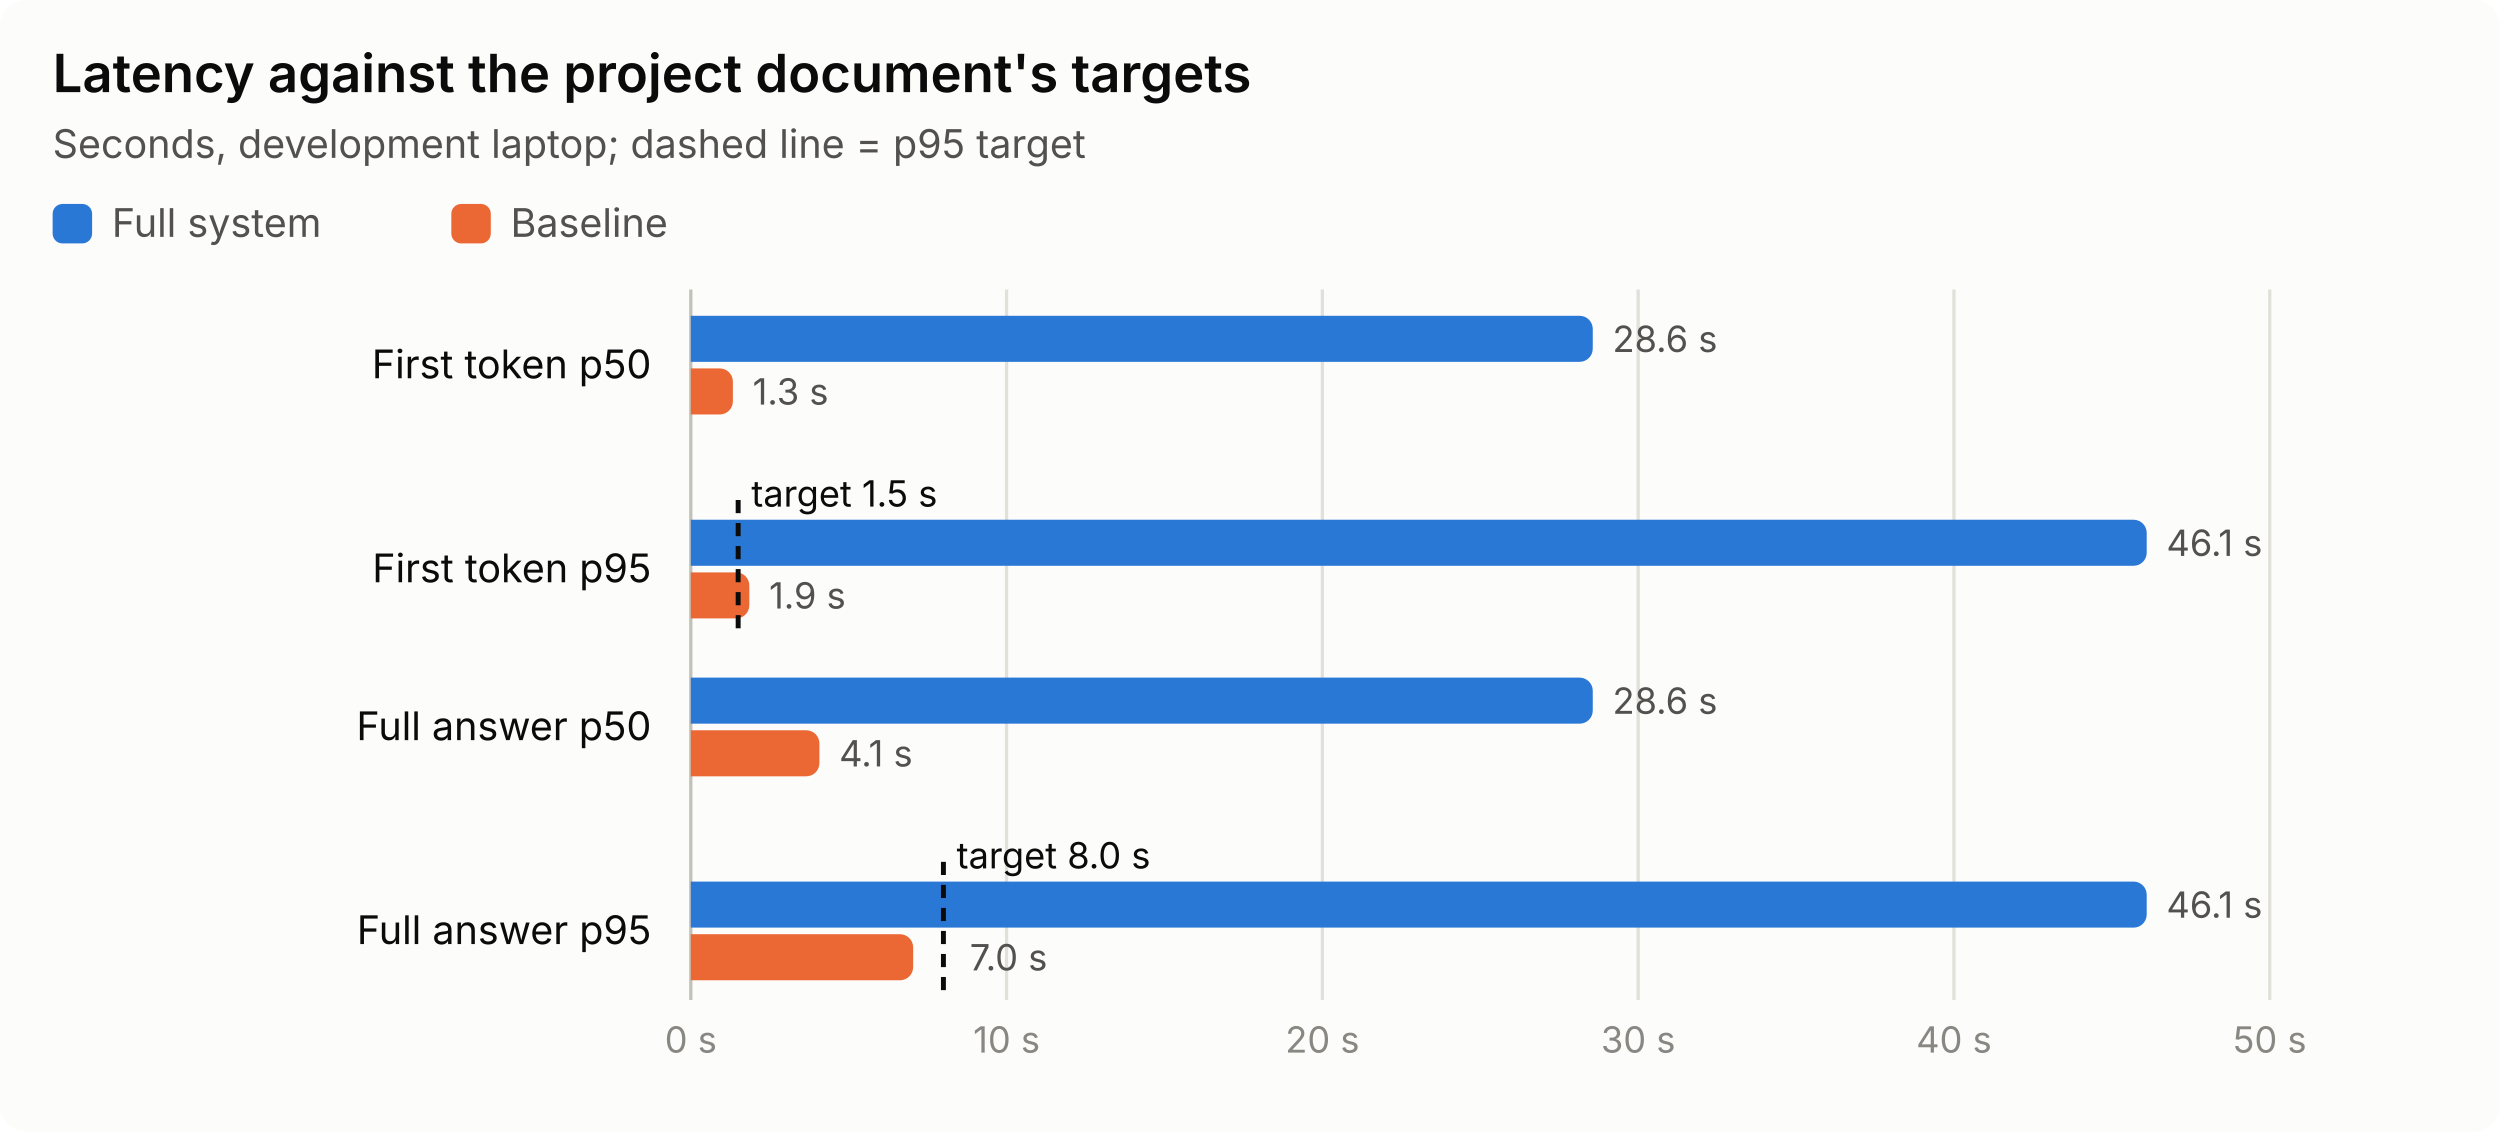
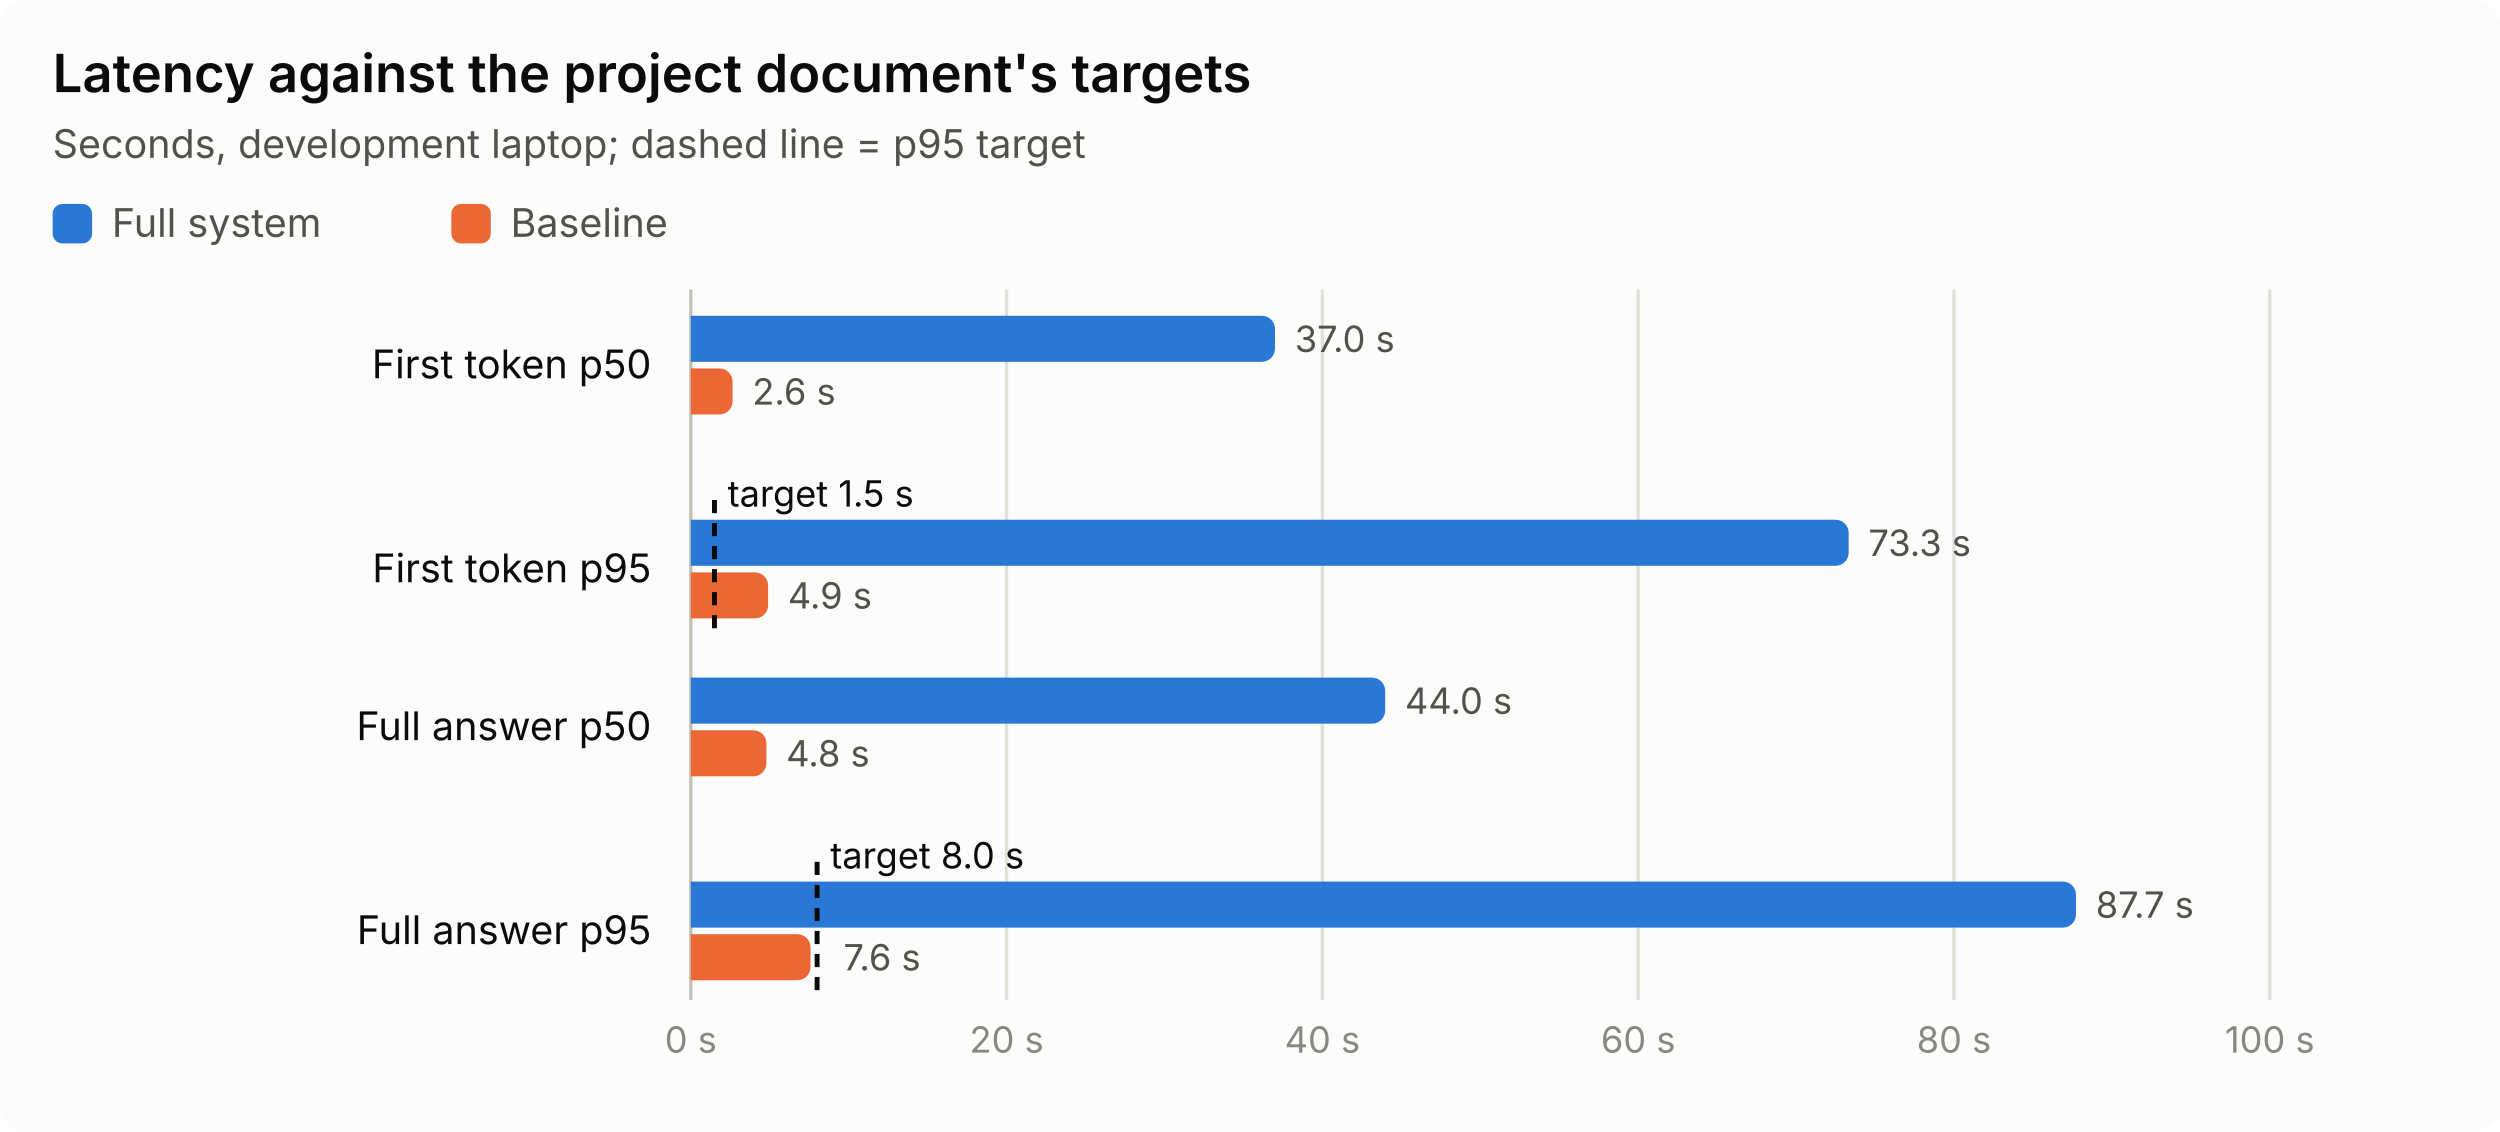
<svg xmlns="http://www.w3.org/2000/svg" width="760" height="344" viewBox="0 0 760 344" role="img" aria-label="Latency against the project document's targets">
  <style>
.bg{fill:#fcfcfb} .ink{fill:#0b0b0b} .ink2{fill:#52514e} .muted{fill:#898781}
.grid{stroke:#e1e0d9} .axis{stroke:#c3c2b7} .target{stroke:#0b0b0b}
.s1{fill:#2a78d6} .s2{fill:#eb6834} .s3{fill:#1baf7a} .s4{fill:#eda100}
.hit{fill:transparent} .hit:hover{fill:rgba(11,11,11,0.05)}
text{font-family:system-ui,-apple-system,"Segoe UI",sans-serif}
@media (prefers-color-scheme: dark){
 .bg{fill:#1a1a19} .ink{fill:#f0efec} .ink2{fill:#c3c2b7}
 .grid{stroke:#2c2c2a} .axis{stroke:#383835} .target{stroke:#f0efec}
 .s1{fill:#3987e5} .s2{fill:#d95926} .s3{fill:#199e70} .s4{fill:#c98500}
 .hit:hover{fill:rgba(255,255,255,0.06)}
}
</style>
  <rect class="bg" width="760" height="344" rx="8" />
  <text class="ink" x="16" y="28" font-size="16" font-weight="600">Latency against the project document's targets</text>
  <text class="ink2" x="16" y="48" font-size="12">Seconds, development laptop; dashed line = p95 target</text>
  <rect class="s1" x="16" y="62" width="12" height="12" rx="3" />
  <text class="ink2" x="34" y="72" font-size="12">Full system</text>
  <rect class="s2" x="137.2" y="62" width="12" height="12" rx="3" />
  <text class="ink2" x="155.2" y="72" font-size="12">Baseline</text>
  <line class="axis" x1="210.0" y1="88" x2="210.0" y2="304.0" stroke-width="1" />
  <text class="muted" x="210.0" y="320.0" font-size="11" text-anchor="middle">0 s</text>
  <line class="grid" x1="306.0" y1="88" x2="306.0" y2="304.0" stroke-width="1" />
-   <text class="muted" x="306.0" y="320.0" font-size="11" text-anchor="middle">10 s</text>
+   <text class="muted" x="306.0" y="320.0" font-size="11" text-anchor="middle">20 s</text>
  <line class="grid" x1="402.0" y1="88" x2="402.0" y2="304.0" stroke-width="1" />
-   <text class="muted" x="402.0" y="320.0" font-size="11" text-anchor="middle">20 s</text>
+   <text class="muted" x="402.0" y="320.0" font-size="11" text-anchor="middle">40 s</text>
  <line class="grid" x1="498.0" y1="88" x2="498.0" y2="304.0" stroke-width="1" />
-   <text class="muted" x="498.0" y="320.0" font-size="11" text-anchor="middle">30 s</text>
+   <text class="muted" x="498.0" y="320.0" font-size="11" text-anchor="middle">60 s</text>
  <line class="grid" x1="594.0" y1="88" x2="594.0" y2="304.0" stroke-width="1" />
-   <text class="muted" x="594.0" y="320.0" font-size="11" text-anchor="middle">40 s</text>
+   <text class="muted" x="594.0" y="320.0" font-size="11" text-anchor="middle">80 s</text>
  <line class="grid" x1="690.0" y1="88" x2="690.0" y2="304.0" stroke-width="1" />
-   <text class="muted" x="690.0" y="320.0" font-size="11" text-anchor="middle">50 s</text>
+   <text class="muted" x="690.0" y="320.0" font-size="11" text-anchor="middle">100 s</text>
  <text class="ink" x="198" y="115.0" font-size="12" text-anchor="end">First token p50</text>
  <g>
    <rect class="hit" x="210" y="95" width="480" height="16" />
-     <path class="s1" d="M210.0,96.0 H480.2 A4,4 0 0 1 484.2,100.0 V106.0 A4,4 0 0 1 480.2,110.0 H210.0 Z" />
-     <text class="ink2" x="490.2" y="107" font-size="11">28.6 s</text>
+     <path class="s1" d="M210.0,96.0 H383.6 A4,4 0 0 1 387.6,100.0 V106.0 A4,4 0 0 1 383.6,110.0 H210.0 Z" />
+     <text class="ink2" x="393.6" y="107" font-size="11">37.0 s</text>
  </g>
  <g>
    <rect class="hit" x="210" y="111" width="480" height="16" />
-     <path class="s2" d="M210.0,112.0 H218.8 A4,4 0 0 1 222.8,116.0 V122.0 A4,4 0 0 1 218.8,126.0 H210.0 Z" />
-     <text class="ink2" x="228.8" y="123" font-size="11">1.3 s</text>
+     <path class="s2" d="M210.0,112.0 H218.7 A4,4 0 0 1 222.7,116.0 V122.0 A4,4 0 0 1 218.7,126.0 H210.0 Z" />
+     <text class="ink2" x="228.7" y="123" font-size="11">2.6 s</text>
  </g>
  <text class="ink" x="198" y="177.0" font-size="12" text-anchor="end">First token p95</text>
  <g>
    <rect class="hit" x="210" y="157" width="480" height="16" />
-     <path class="s1" d="M210.0,158.0 H648.6 A4,4 0 0 1 652.6,162.0 V168.0 A4,4 0 0 1 648.6,172.0 H210.0 Z" />
-     <text class="ink2" x="658.6" y="169" font-size="11">46.1 s</text>
+     <path class="s1" d="M210.0,158.0 H558.0 A4,4 0 0 1 562.0,162.0 V168.0 A4,4 0 0 1 558.0,172.0 H210.0 Z" />
+     <text class="ink2" x="568.0" y="169" font-size="11">73.3 s</text>
  </g>
  <g>
    <rect class="hit" x="210" y="173" width="480" height="16" />
-     <path class="s2" d="M210.0,174.0 H223.8 A4,4 0 0 1 227.8,178.0 V184.0 A4,4 0 0 1 223.8,188.0 H210.0 Z" />
-     <text class="ink2" x="233.8" y="185" font-size="11">1.9 s</text>
+     <path class="s2" d="M210.0,174.0 H229.5 A4,4 0 0 1 233.5,178.0 V184.0 A4,4 0 0 1 229.5,188.0 H210.0 Z" />
+     <text class="ink2" x="239.5" y="185" font-size="11">4.9 s</text>
  </g>
-   <line class="target" x1="224.4" y1="152" x2="224.4" y2="191" stroke-width="1.5" stroke-dasharray="4 3" />
-   <text class="ink" x="228.4" y="154" font-size="11">target 1.5 s</text>
+   <line class="target" x1="217.2" y1="152" x2="217.2" y2="191" stroke-width="1.5" stroke-dasharray="4 3" />
+   <text class="ink" x="221.2" y="154" font-size="11">target 1.5 s</text>
  <text class="ink" x="198" y="225.0" font-size="12" text-anchor="end">Full answer p50</text>
  <g>
    <rect class="hit" x="210" y="205" width="480" height="16" />
-     <path class="s1" d="M210.0,206.0 H480.2 A4,4 0 0 1 484.2,210.0 V216.0 A4,4 0 0 1 480.2,220.0 H210.0 Z" />
-     <text class="ink2" x="490.2" y="217" font-size="11">28.6 s</text>
+     <path class="s1" d="M210.0,206.0 H417.1 A4,4 0 0 1 421.1,210.0 V216.0 A4,4 0 0 1 417.1,220.0 H210.0 Z" />
+     <text class="ink2" x="427.1" y="217" font-size="11">44.0 s</text>
  </g>
  <g>
    <rect class="hit" x="210" y="221" width="480" height="16" />
-     <path class="s2" d="M210.0,222.0 H245.1 A4,4 0 0 1 249.1,226.0 V232.0 A4,4 0 0 1 245.1,236.0 H210.0 Z" />
-     <text class="ink2" x="255.1" y="233" font-size="11">4.1 s</text>
+     <path class="s2" d="M210.0,222.0 H229.0 A4,4 0 0 1 233.0,226.0 V232.0 A4,4 0 0 1 229.0,236.0 H210.0 Z" />
+     <text class="ink2" x="239.0" y="233" font-size="11">4.8 s</text>
  </g>
  <text class="ink" x="198" y="287.0" font-size="12" text-anchor="end">Full answer p95</text>
  <g>
    <rect class="hit" x="210" y="267" width="480" height="16" />
-     <path class="s1" d="M210.0,268.0 H648.6 A4,4 0 0 1 652.6,272.0 V278.0 A4,4 0 0 1 648.6,282.0 H210.0 Z" />
-     <text class="ink2" x="658.6" y="279" font-size="11">46.1 s</text>
+     <path class="s1" d="M210.0,268.0 H627.1 A4,4 0 0 1 631.1,272.0 V278.0 A4,4 0 0 1 627.1,282.0 H210.0 Z" />
+     <text class="ink2" x="637.1" y="279" font-size="11">87.7 s</text>
  </g>
  <g>
    <rect class="hit" x="210" y="283" width="480" height="16" />
-     <path class="s2" d="M210.0,284.0 H273.6 A4,4 0 0 1 277.6,288.0 V294.0 A4,4 0 0 1 273.6,298.0 H210.0 Z" />
-     <text class="ink2" x="294.8" y="295" font-size="11">7.0 s</text>
+     <path class="s2" d="M210.0,284.0 H242.4 A4,4 0 0 1 246.4,288.0 V294.0 A4,4 0 0 1 242.4,298.0 H210.0 Z" />
+     <text class="ink2" x="256.4" y="295" font-size="11">7.6 s</text>
  </g>
-   <line class="target" x1="286.8" y1="262" x2="286.8" y2="301" stroke-width="1.5" stroke-dasharray="4 3" />
-   <text class="ink" x="290.8" y="264" font-size="11">target 8.0 s</text>
+   <line class="target" x1="248.4" y1="262" x2="248.4" y2="301" stroke-width="1.5" stroke-dasharray="4 3" />
+   <text class="ink" x="252.4" y="264" font-size="11">target 8.0 s</text>
</svg>
